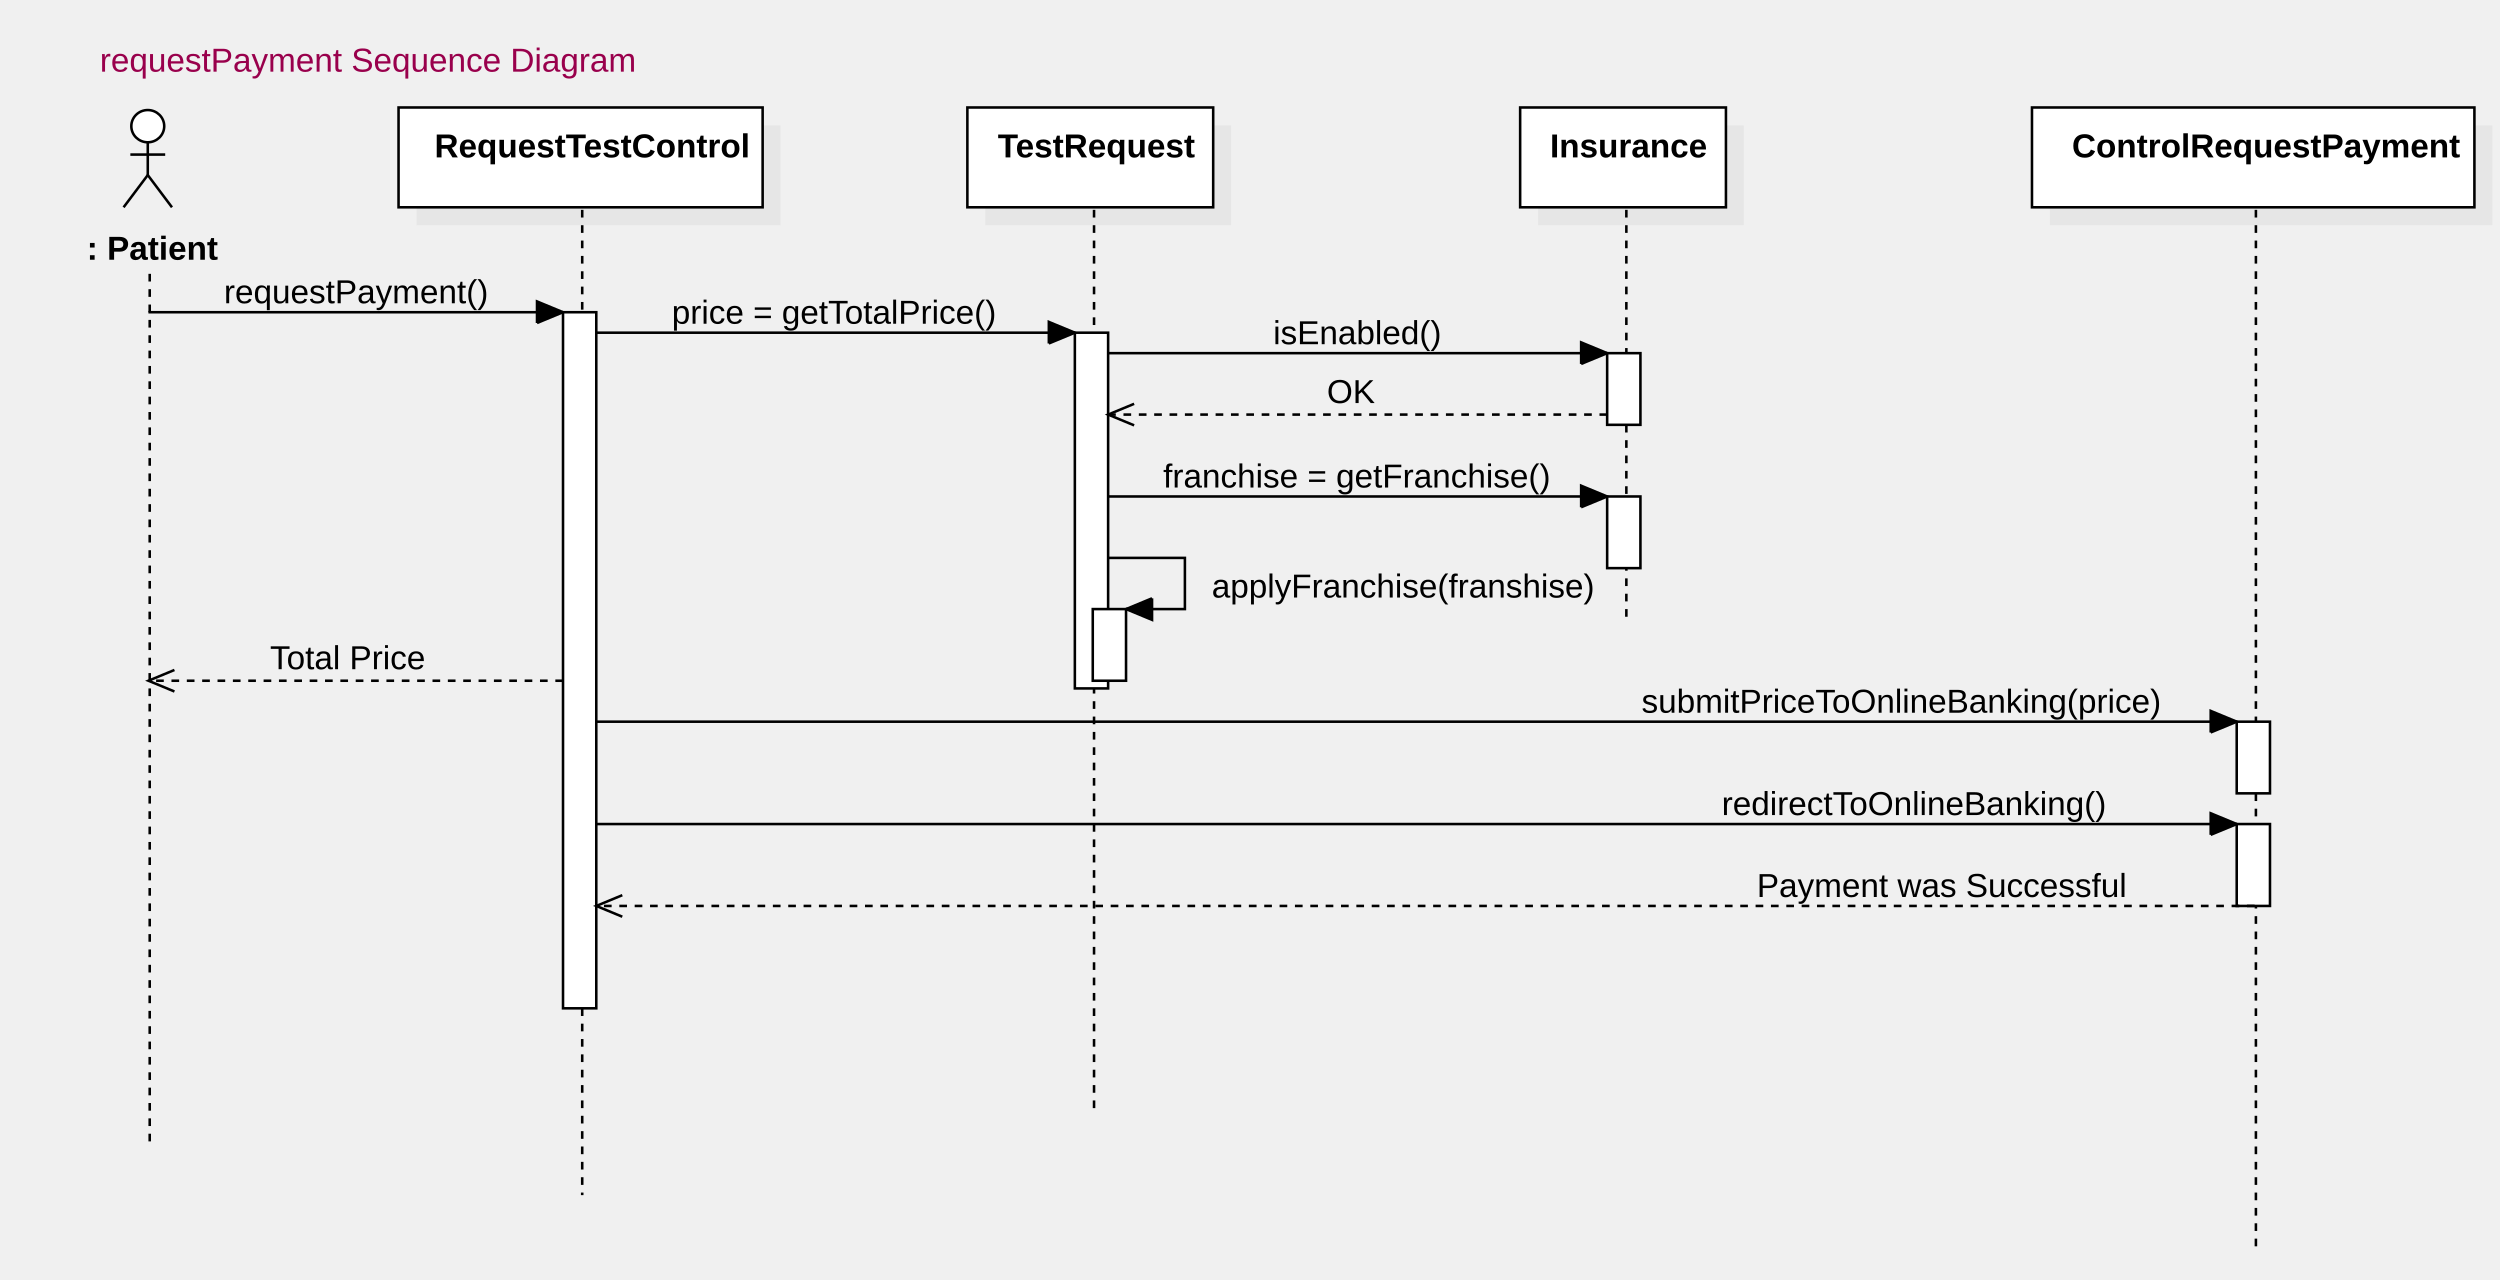
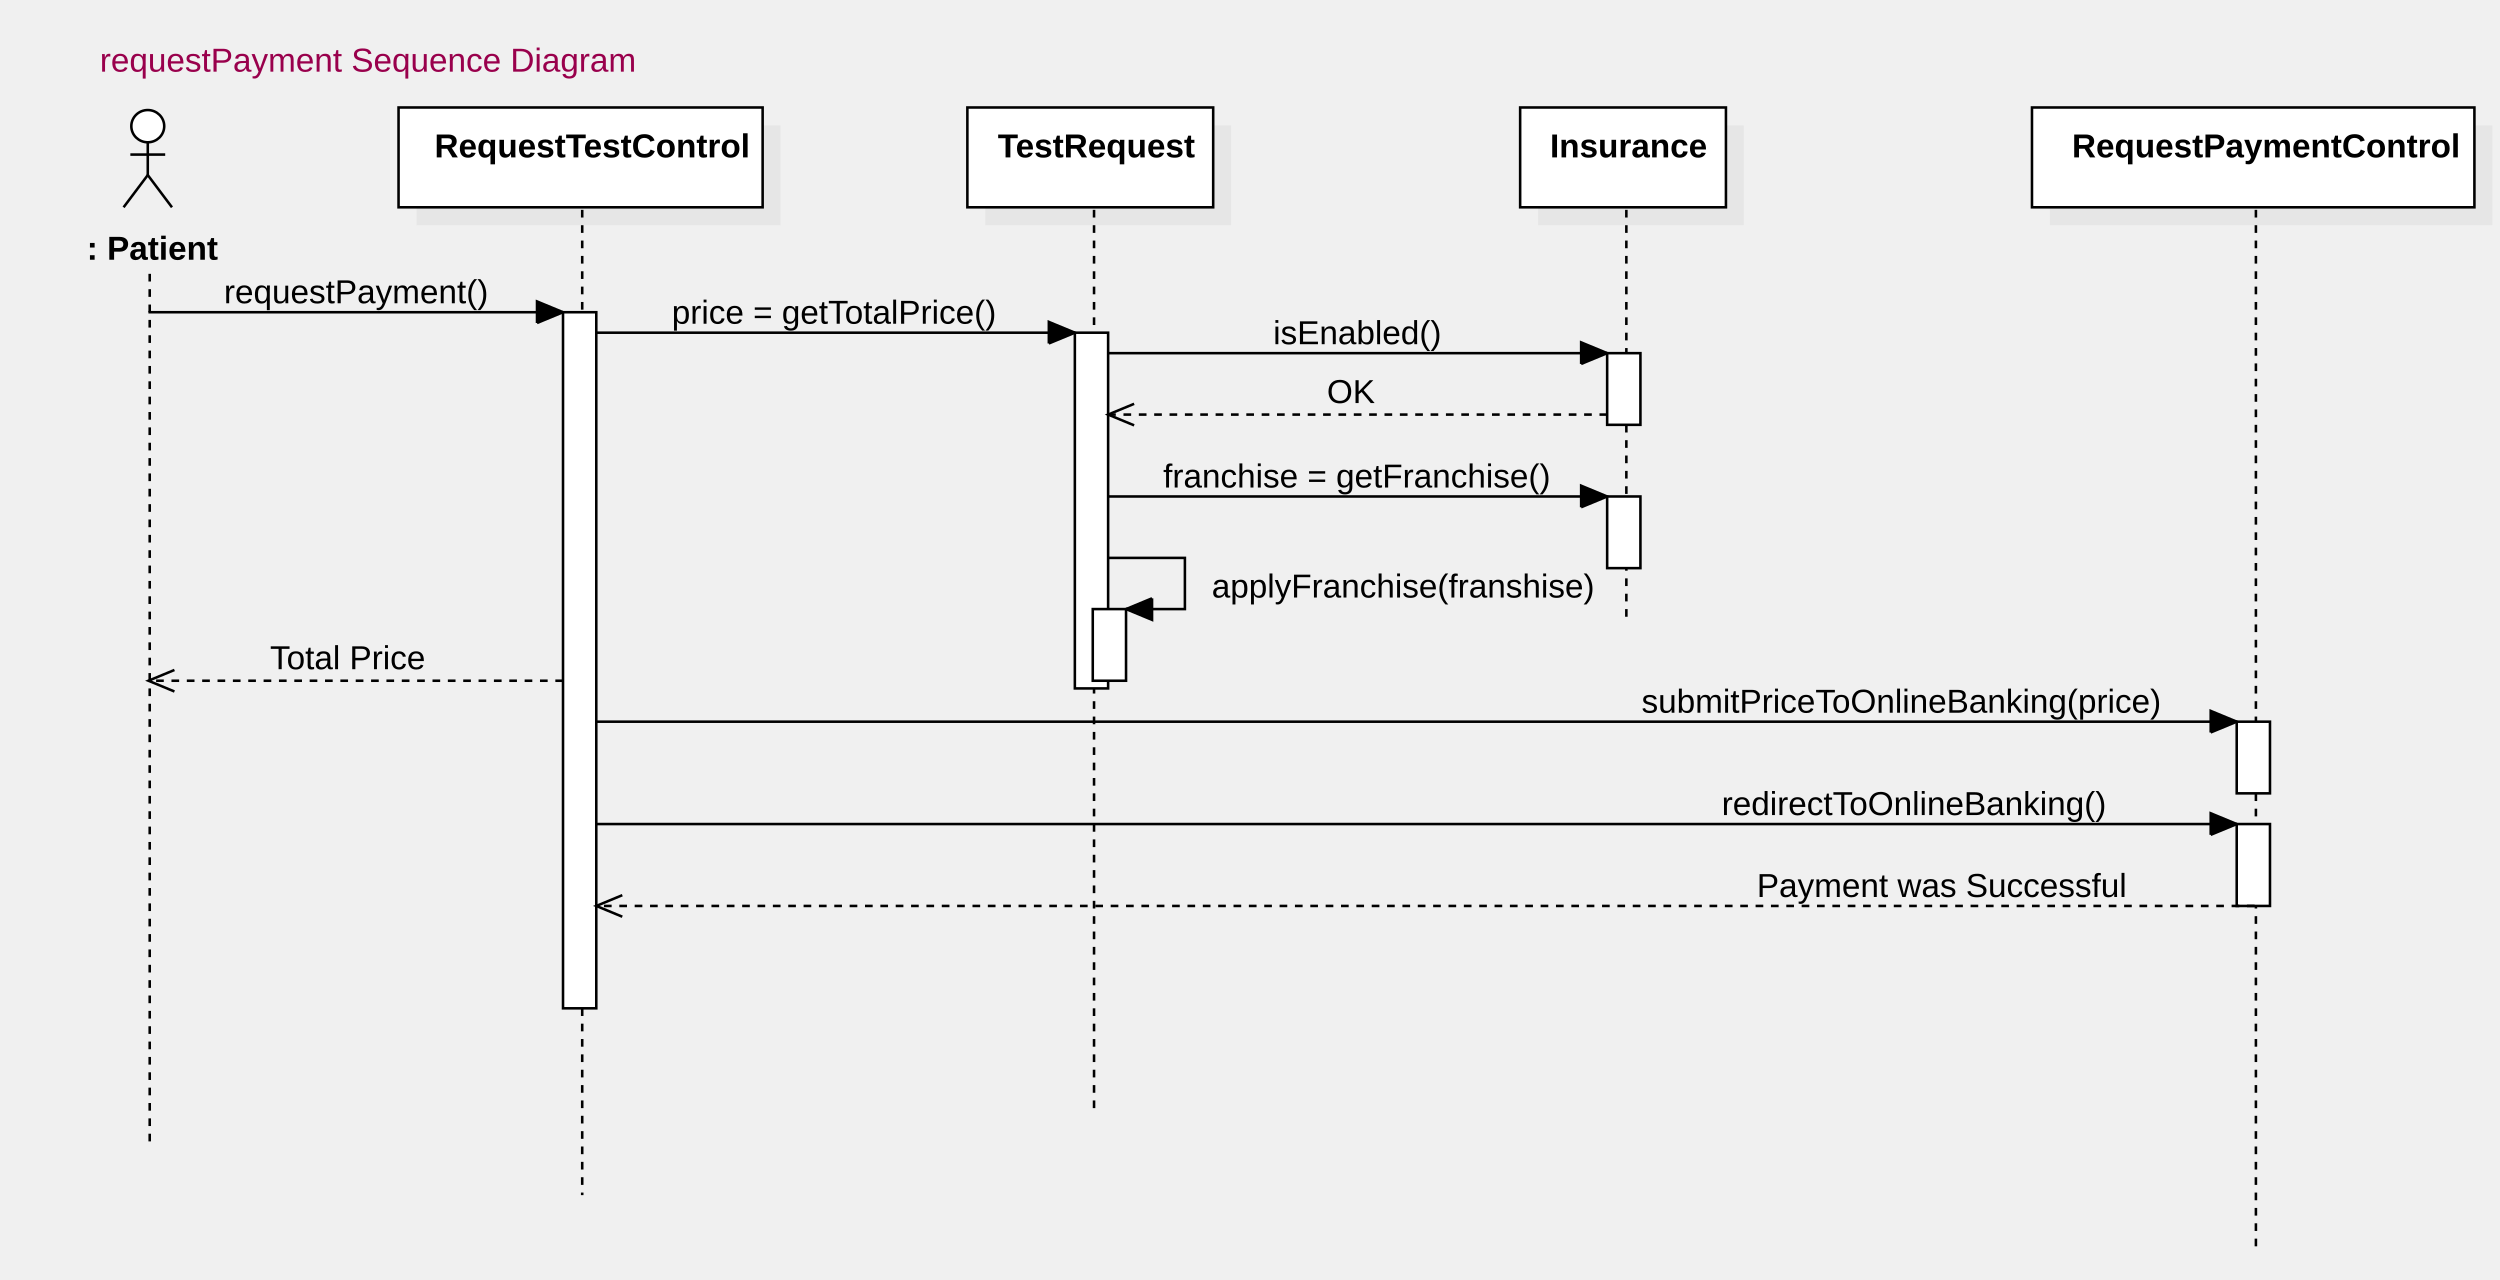
<svg xmlns="http://www.w3.org/2000/svg" version="1.1" width="976.88" height="500">
  <defs />
  <g>
    <text fill="#eeeeee" stroke="none" font-family="Arial" font-size="24px" font-style="normal" font-weight="normal" text-decoration="none" x="0" y="0" />
    <text fill="#eeeeee" stroke="none" font-family="Arial" font-size="24px" font-style="normal" font-weight="normal" text-decoration="none" x="0" y="30" />
    <text fill="#eeeeee" stroke="none" font-family="Arial" font-size="24px" font-style="normal" font-weight="normal" text-decoration="none" x="0" y="60" />
    <text fill="#eeeeee" stroke="none" font-family="Arial" font-size="24px" font-style="normal" font-weight="normal" text-decoration="none" x="0" y="90" />
    <text fill="#eeeeee" stroke="none" font-family="Arial" font-size="24px" font-style="normal" font-weight="normal" text-decoration="none" x="0" y="120" />
    <text fill="#eeeeee" stroke="none" font-family="Arial" font-size="24px" font-style="normal" font-weight="normal" text-decoration="none" x="0" y="150" />
    <text fill="#eeeeee" stroke="none" font-family="Arial" font-size="24px" font-style="normal" font-weight="normal" text-decoration="none" x="0" y="180" />
    <text fill="#eeeeee" stroke="none" font-family="Arial" font-size="24px" font-style="normal" font-weight="normal" text-decoration="none" x="0" y="210" />
    <text fill="#eeeeee" stroke="none" font-family="Arial" font-size="24px" font-style="normal" font-weight="normal" text-decoration="none" x="0" y="240" />
    <text fill="#eeeeee" stroke="none" font-family="Arial" font-size="24px" font-style="normal" font-weight="normal" text-decoration="none" x="0" y="270" />
    <text fill="#eeeeee" stroke="none" font-family="Arial" font-size="24px" font-style="normal" font-weight="normal" text-decoration="none" x="0" y="300" />
    <text fill="#eeeeee" stroke="none" font-family="Arial" font-size="24px" font-style="normal" font-weight="normal" text-decoration="none" x="0" y="330" />
    <text fill="#eeeeee" stroke="none" font-family="Arial" font-size="24px" font-style="normal" font-weight="normal" text-decoration="none" x="0" y="360" />
    <text fill="#eeeeee" stroke="none" font-family="Arial" font-size="24px" font-style="normal" font-weight="normal" text-decoration="none" x="0" y="390" />
    <text fill="#eeeeee" stroke="none" font-family="Arial" font-size="24px" font-style="normal" font-weight="normal" text-decoration="none" x="0" y="420" />
    <text fill="#eeeeee" stroke="none" font-family="Arial" font-size="24px" font-style="normal" font-weight="normal" text-decoration="none" x="0" y="450" />
    <text fill="#eeeeee" stroke="none" font-family="Arial" font-size="24px" font-style="normal" font-weight="normal" text-decoration="none" x="0" y="480" />
    <text fill="#eeeeee" stroke="none" font-family="Arial" font-size="24px" font-style="normal" font-weight="normal" text-decoration="none" x="200" y="0" />
    <text fill="#eeeeee" stroke="none" font-family="Arial" font-size="24px" font-style="normal" font-weight="normal" text-decoration="none" x="200" y="30" />
    <text fill="#eeeeee" stroke="none" font-family="Arial" font-size="24px" font-style="normal" font-weight="normal" text-decoration="none" x="200" y="60" />
    <text fill="#eeeeee" stroke="none" font-family="Arial" font-size="24px" font-style="normal" font-weight="normal" text-decoration="none" x="200" y="90" />
    <text fill="#eeeeee" stroke="none" font-family="Arial" font-size="24px" font-style="normal" font-weight="normal" text-decoration="none" x="200" y="120" />
    <text fill="#eeeeee" stroke="none" font-family="Arial" font-size="24px" font-style="normal" font-weight="normal" text-decoration="none" x="200" y="150" />
    <text fill="#eeeeee" stroke="none" font-family="Arial" font-size="24px" font-style="normal" font-weight="normal" text-decoration="none" x="200" y="180" />
    <text fill="#eeeeee" stroke="none" font-family="Arial" font-size="24px" font-style="normal" font-weight="normal" text-decoration="none" x="200" y="210" />
    <text fill="#eeeeee" stroke="none" font-family="Arial" font-size="24px" font-style="normal" font-weight="normal" text-decoration="none" x="200" y="240" />
    <text fill="#eeeeee" stroke="none" font-family="Arial" font-size="24px" font-style="normal" font-weight="normal" text-decoration="none" x="200" y="270" />
    <text fill="#eeeeee" stroke="none" font-family="Arial" font-size="24px" font-style="normal" font-weight="normal" text-decoration="none" x="200" y="300" />
    <text fill="#eeeeee" stroke="none" font-family="Arial" font-size="24px" font-style="normal" font-weight="normal" text-decoration="none" x="200" y="330" />
    <text fill="#eeeeee" stroke="none" font-family="Arial" font-size="24px" font-style="normal" font-weight="normal" text-decoration="none" x="200" y="360" />
    <text fill="#eeeeee" stroke="none" font-family="Arial" font-size="24px" font-style="normal" font-weight="normal" text-decoration="none" x="200" y="390" />
    <text fill="#eeeeee" stroke="none" font-family="Arial" font-size="24px" font-style="normal" font-weight="normal" text-decoration="none" x="200" y="420" />
    <text fill="#eeeeee" stroke="none" font-family="Arial" font-size="24px" font-style="normal" font-weight="normal" text-decoration="none" x="200" y="450" />
    <text fill="#eeeeee" stroke="none" font-family="Arial" font-size="24px" font-style="normal" font-weight="normal" text-decoration="none" x="200" y="480" />
    <text fill="#eeeeee" stroke="none" font-family="Arial" font-size="24px" font-style="normal" font-weight="normal" text-decoration="none" x="400" y="0" />
    <text fill="#eeeeee" stroke="none" font-family="Arial" font-size="24px" font-style="normal" font-weight="normal" text-decoration="none" x="400" y="30" />
    <text fill="#eeeeee" stroke="none" font-family="Arial" font-size="24px" font-style="normal" font-weight="normal" text-decoration="none" x="400" y="60" />
    <text fill="#eeeeee" stroke="none" font-family="Arial" font-size="24px" font-style="normal" font-weight="normal" text-decoration="none" x="400" y="90" />
    <text fill="#eeeeee" stroke="none" font-family="Arial" font-size="24px" font-style="normal" font-weight="normal" text-decoration="none" x="400" y="120" />
    <text fill="#eeeeee" stroke="none" font-family="Arial" font-size="24px" font-style="normal" font-weight="normal" text-decoration="none" x="400" y="150" />
    <text fill="#eeeeee" stroke="none" font-family="Arial" font-size="24px" font-style="normal" font-weight="normal" text-decoration="none" x="400" y="180" />
    <text fill="#eeeeee" stroke="none" font-family="Arial" font-size="24px" font-style="normal" font-weight="normal" text-decoration="none" x="400" y="210" />
    <text fill="#eeeeee" stroke="none" font-family="Arial" font-size="24px" font-style="normal" font-weight="normal" text-decoration="none" x="400" y="240" />
    <text fill="#eeeeee" stroke="none" font-family="Arial" font-size="24px" font-style="normal" font-weight="normal" text-decoration="none" x="400" y="270" />
    <text fill="#eeeeee" stroke="none" font-family="Arial" font-size="24px" font-style="normal" font-weight="normal" text-decoration="none" x="400" y="300" />
    <text fill="#eeeeee" stroke="none" font-family="Arial" font-size="24px" font-style="normal" font-weight="normal" text-decoration="none" x="400" y="330" />
    <text fill="#eeeeee" stroke="none" font-family="Arial" font-size="24px" font-style="normal" font-weight="normal" text-decoration="none" x="400" y="360" />
    <text fill="#eeeeee" stroke="none" font-family="Arial" font-size="24px" font-style="normal" font-weight="normal" text-decoration="none" x="400" y="390" />
    <text fill="#eeeeee" stroke="none" font-family="Arial" font-size="24px" font-style="normal" font-weight="normal" text-decoration="none" x="400" y="420" />
    <text fill="#eeeeee" stroke="none" font-family="Arial" font-size="24px" font-style="normal" font-weight="normal" text-decoration="none" x="400" y="450" />
    <text fill="#eeeeee" stroke="none" font-family="Arial" font-size="24px" font-style="normal" font-weight="normal" text-decoration="none" x="400" y="480" />
    <text fill="#eeeeee" stroke="none" font-family="Arial" font-size="24px" font-style="normal" font-weight="normal" text-decoration="none" x="600" y="0" />
    <text fill="#eeeeee" stroke="none" font-family="Arial" font-size="24px" font-style="normal" font-weight="normal" text-decoration="none" x="600" y="30" />
    <text fill="#eeeeee" stroke="none" font-family="Arial" font-size="24px" font-style="normal" font-weight="normal" text-decoration="none" x="600" y="60" />
    <text fill="#eeeeee" stroke="none" font-family="Arial" font-size="24px" font-style="normal" font-weight="normal" text-decoration="none" x="600" y="90" />
    <text fill="#eeeeee" stroke="none" font-family="Arial" font-size="24px" font-style="normal" font-weight="normal" text-decoration="none" x="600" y="120" />
    <text fill="#eeeeee" stroke="none" font-family="Arial" font-size="24px" font-style="normal" font-weight="normal" text-decoration="none" x="600" y="150" />
    <text fill="#eeeeee" stroke="none" font-family="Arial" font-size="24px" font-style="normal" font-weight="normal" text-decoration="none" x="600" y="180" />
    <text fill="#eeeeee" stroke="none" font-family="Arial" font-size="24px" font-style="normal" font-weight="normal" text-decoration="none" x="600" y="210" />
    <text fill="#eeeeee" stroke="none" font-family="Arial" font-size="24px" font-style="normal" font-weight="normal" text-decoration="none" x="600" y="240" />
    <text fill="#eeeeee" stroke="none" font-family="Arial" font-size="24px" font-style="normal" font-weight="normal" text-decoration="none" x="600" y="270" />
    <text fill="#eeeeee" stroke="none" font-family="Arial" font-size="24px" font-style="normal" font-weight="normal" text-decoration="none" x="600" y="300" />
    <text fill="#eeeeee" stroke="none" font-family="Arial" font-size="24px" font-style="normal" font-weight="normal" text-decoration="none" x="600" y="330" />
    <text fill="#eeeeee" stroke="none" font-family="Arial" font-size="24px" font-style="normal" font-weight="normal" text-decoration="none" x="600" y="360" />
    <text fill="#eeeeee" stroke="none" font-family="Arial" font-size="24px" font-style="normal" font-weight="normal" text-decoration="none" x="600" y="390" />
    <text fill="#eeeeee" stroke="none" font-family="Arial" font-size="24px" font-style="normal" font-weight="normal" text-decoration="none" x="600" y="420" />
    <text fill="#eeeeee" stroke="none" font-family="Arial" font-size="24px" font-style="normal" font-weight="normal" text-decoration="none" x="600" y="450" />
    <text fill="#eeeeee" stroke="none" font-family="Arial" font-size="24px" font-style="normal" font-weight="normal" text-decoration="none" x="600" y="480" />
    <text fill="#eeeeee" stroke="none" font-family="Arial" font-size="24px" font-style="normal" font-weight="normal" text-decoration="none" x="800" y="0" />
    <text fill="#eeeeee" stroke="none" font-family="Arial" font-size="24px" font-style="normal" font-weight="normal" text-decoration="none" x="800" y="30" />
    <text fill="#eeeeee" stroke="none" font-family="Arial" font-size="24px" font-style="normal" font-weight="normal" text-decoration="none" x="800" y="60" />
    <text fill="#eeeeee" stroke="none" font-family="Arial" font-size="24px" font-style="normal" font-weight="normal" text-decoration="none" x="800" y="90" />
    <text fill="#eeeeee" stroke="none" font-family="Arial" font-size="24px" font-style="normal" font-weight="normal" text-decoration="none" x="800" y="120" />
    <text fill="#eeeeee" stroke="none" font-family="Arial" font-size="24px" font-style="normal" font-weight="normal" text-decoration="none" x="800" y="150" />
    <text fill="#eeeeee" stroke="none" font-family="Arial" font-size="24px" font-style="normal" font-weight="normal" text-decoration="none" x="800" y="180" />
    <text fill="#eeeeee" stroke="none" font-family="Arial" font-size="24px" font-style="normal" font-weight="normal" text-decoration="none" x="800" y="210" />
    <text fill="#eeeeee" stroke="none" font-family="Arial" font-size="24px" font-style="normal" font-weight="normal" text-decoration="none" x="800" y="240" />
    <text fill="#eeeeee" stroke="none" font-family="Arial" font-size="24px" font-style="normal" font-weight="normal" text-decoration="none" x="800" y="270" />
    <text fill="#eeeeee" stroke="none" font-family="Arial" font-size="24px" font-style="normal" font-weight="normal" text-decoration="none" x="800" y="300" />
    <text fill="#eeeeee" stroke="none" font-family="Arial" font-size="24px" font-style="normal" font-weight="normal" text-decoration="none" x="800" y="330" />
    <text fill="#eeeeee" stroke="none" font-family="Arial" font-size="24px" font-style="normal" font-weight="normal" text-decoration="none" x="800" y="360" />
    <text fill="#eeeeee" stroke="none" font-family="Arial" font-size="24px" font-style="normal" font-weight="normal" text-decoration="none" x="800" y="390" />
    <text fill="#eeeeee" stroke="none" font-family="Arial" font-size="24px" font-style="normal" font-weight="normal" text-decoration="none" x="800" y="420" />
    <text fill="#eeeeee" stroke="none" font-family="Arial" font-size="24px" font-style="normal" font-weight="normal" text-decoration="none" x="800" y="450" />
    <text fill="#eeeeee" stroke="none" font-family="Arial" font-size="24px" font-style="normal" font-weight="normal" text-decoration="none" x="800" y="480" />
    <g transform="translate(-206,2) scale(1,1)">
      <path fill="#ffffff" stroke="none" d="M 257.314 47.3 C 257.314 43.821 260.193 41 263.743 41 C 267.294 41 270.172 43.821 270.172 47.3 C 270.172 50.779 267.294 53.6 263.743 53.6 C 260.193 53.6 257.314 50.779 257.314 47.3 Z" />
    </g>
    <g transform="translate(-206,2) scale(1,1)">
      <path fill="none" stroke="#000000" d="M 257.314 47.3 C 257.314 43.821 260.193 41 263.743 41 C 267.294 41 270.172 43.821 270.172 47.3 C 270.172 50.779 267.294 53.6 263.743 53.6 C 260.193 53.6 257.314 50.779 257.314 47.3 Z" stroke-miterlimit="10" />
    </g>
    <g transform="translate(-206,2) scale(1,1)">
      <path fill="none" stroke="#000000" d="M 263.743 53.6 L 263.743 66.4" stroke-miterlimit="10" />
    </g>
    <g transform="translate(-206,2) scale(1,1)">
      <path fill="none" stroke="#000000" d="M 256.936 58.4 L 270.551 58.4" stroke-miterlimit="10" />
    </g>
    <g transform="translate(-206,2) scale(1,1)">
      <path fill="none" stroke="#000000" d="M 263.743 66.4 L 254.289 79" stroke-miterlimit="10" />
    </g>
    <g transform="translate(-206,2) scale(1,1)">
      <path fill="none" stroke="#000000" d="M 263.743 66.4 L 273.198 79" stroke-miterlimit="10" />
    </g>
    <g transform="translate(-206,2) scale(1,1)">
      <g>
        <path fill="none" stroke="none" />
        <text fill="#000000" stroke="none" font-family="Arial" font-size="13px" font-style="normal" font-weight="bold" text-decoration="none" x="239.895" y="99.5">: Patient</text>
      </g>
    </g>
    <g transform="translate(-206,2) scale(1,1)">
      <path fill="none" stroke="#000000" d="M 264.5 105 L 264.5 446" stroke-miterlimit="10" stroke-dasharray="3" />
    </g>
    <g transform="translate(-206,2) scale(1,1)">
      <rect fill="#C0C0C0" stroke="none" x="368.735" y="47" width="142.265" height="39" opacity="0.2" />
    </g>
    <g transform="translate(-206,2) scale(1,1)">
      <rect fill="#ffffff" stroke="none" x="361.735" y="40" width="142.265" height="39" />
    </g>
    <g transform="translate(-206,2) scale(1,1)">
      <path fill="none" stroke="#000000" d="M 361.735 40 L 504 40 L 504 79 L 361.735 79 L 361.735 40 Z Z" stroke-miterlimit="10" />
    </g>
    <g transform="translate(-206,2) scale(1,1)">
      <g>
        <path fill="none" stroke="none" />
        <text fill="#000000" stroke="none" font-family="Arial" font-size="13px" font-style="normal" font-weight="bold" text-decoration="none" x="375.783" y="59.5">RequestTestControl</text>
      </g>
    </g>
    <g transform="translate(-206,2) scale(1,1)">
      <path fill="none" stroke="#000000" d="M 433.5 80 L 433.5 465" stroke-miterlimit="10" stroke-dasharray="3" />
    </g>
    <g transform="translate(-206,2) scale(1,1)">
      <g>
        <path fill="none" stroke="none" />
        <text fill="#99004c" stroke="none" font-family="Arial" font-size="13px" font-style="normal" font-weight="normal" text-decoration="none" x="245" y="26">requestPayment Sequence Diagram</text>
      </g>
    </g>
    <g transform="translate(-206,2) scale(1,1)">
      <rect fill="#C0C0C0" stroke="none" x="591" y="47" width="96.054" height="39" opacity="0.2" />
    </g>
    <g transform="translate(-206,2) scale(1,1)">
      <rect fill="#ffffff" stroke="none" x="584" y="40" width="96.054" height="39" />
    </g>
    <g transform="translate(-206,2) scale(1,1)">
      <path fill="none" stroke="#000000" d="M 584 40 L 680.054 40 L 680.054 79 L 584 79 L 584 40 Z Z" stroke-miterlimit="10" />
    </g>
    <g transform="translate(-206,2) scale(1,1)">
      <g>
        <path fill="none" stroke="none" />
        <text fill="#000000" stroke="none" font-family="Arial" font-size="13px" font-style="normal" font-weight="bold" text-decoration="none" x="595.896" y="59.5">TestRequest</text>
      </g>
    </g>
    <g transform="translate(-206,2) scale(1,1)">
      <path fill="none" stroke="#000000" d="M 633.5 80 L 633.5 434" stroke-miterlimit="10" stroke-dasharray="3" />
    </g>
    <g transform="translate(-206,2) scale(1,1)">
      <rect fill="#C0C0C0" stroke="none" x="1007" y="47" width="172.88" height="39" opacity="0.2" />
    </g>
    <g transform="translate(-206,2) scale(1,1)">
      <rect fill="#ffffff" stroke="none" x="1000" y="40" width="172.88" height="39" />
    </g>
    <g transform="translate(-206,2) scale(1,1)">
      <path fill="none" stroke="#000000" d="M 1000 40 L 1172.88 40 L 1172.88 79 L 1000 79 L 1000 40 Z Z" stroke-miterlimit="10" />
    </g>
    <g transform="translate(-206,2) scale(1,1)">
      <g>
        <path fill="none" stroke="none" />
-         <text fill="#000000" stroke="none" font-family="Arial" font-size="13px" font-style="normal" font-weight="bold" text-decoration="none" x="1015.625" y="59.5">ControlRequestPayment</text>
+         <text fill="#000000" stroke="none" font-family="Arial" font-size="13px" font-style="normal" font-weight="bold" text-decoration="none" x="1015.625" y="59.5">RequestPaymentControl</text>
      </g>
    </g>
    <g transform="translate(-206,2) scale(1,1)">
      <path fill="none" stroke="#000000" d="M 1087.5 80 L 1087.5 488" stroke-miterlimit="10" stroke-dasharray="3" />
    </g>
    <g transform="translate(-206,2) scale(1,1)">
      <rect fill="#C0C0C0" stroke="none" x="807" y="47" width="80.414" height="39" opacity="0.2" />
    </g>
    <g transform="translate(-206,2) scale(1,1)">
      <rect fill="#ffffff" stroke="none" x="800" y="40" width="80.414" height="39" />
    </g>
    <g transform="translate(-206,2) scale(1,1)">
      <path fill="none" stroke="#000000" d="M 800 40 L 880.414 40 L 880.414 79 L 800 79 L 800 40 Z Z" stroke-miterlimit="10" />
    </g>
    <g transform="translate(-206,2) scale(1,1)">
      <g>
        <path fill="none" stroke="none" />
        <text fill="#000000" stroke="none" font-family="Arial" font-size="13px" font-style="normal" font-weight="bold" text-decoration="none" x="811.661" y="59.5">Insurance</text>
      </g>
    </g>
    <g transform="translate(-206,2) scale(1,1)">
      <path fill="none" stroke="#000000" d="M 841.5 80 L 841.5 242" stroke-miterlimit="10" stroke-dasharray="3" />
    </g>
    <g transform="translate(-206,2) scale(1,1)">
      <path fill="none" stroke="#000000" d="M 264 120 L 426 120" stroke-miterlimit="10" />
    </g>
    <g transform="translate(-206,2) scale(1,1)">
      <path fill="#000000" stroke="none" d="M 415.837 124.21 L 426 120 L 415.837 115.79" />
    </g>
    <g transform="translate(-206,2) scale(1,1)">
      <path fill="none" stroke="#000000" d="M 415.837 124.21 L 426 120 L 415.837 115.79 L 415.837 124.21" stroke-miterlimit="10" />
    </g>
    <g transform="translate(-206,2) scale(1,1)">
      <g>
        <path fill="none" stroke="none" />
        <text fill="#000000" stroke="none" font-family="Arial" font-size="13px" font-style="normal" font-weight="normal" text-decoration="none" x="293.5" y="116.5">requestPayment()</text>
      </g>
    </g>
    <g transform="translate(-206,2) scale(1,1)">
      <rect fill="#ffffff" stroke="none" x="426" y="120" width="13" height="272" />
    </g>
    <g transform="translate(-206,2) scale(1,1)">
      <path fill="none" stroke="#000000" d="M 426 120 L 439 120 L 439 392 L 426 392 L 426 120 Z Z" stroke-miterlimit="10" />
    </g>
    <g transform="translate(-206,2) scale(1,1)">
      <path fill="none" stroke="#000000" d="M 439 128 L 626 128" stroke-miterlimit="10" />
    </g>
    <g transform="translate(-206,2) scale(1,1)">
      <path fill="#000000" stroke="none" d="M 615.837 132.21 L 626 128 L 615.837 123.79" />
    </g>
    <g transform="translate(-206,2) scale(1,1)">
      <path fill="none" stroke="#000000" d="M 615.837 132.21 L 626 128 L 615.837 123.79 L 615.837 132.21" stroke-miterlimit="10" />
    </g>
    <g transform="translate(-206,2) scale(1,1)">
      <g>
        <path fill="none" stroke="none" />
        <text fill="#000000" stroke="none" font-family="Arial" font-size="13px" font-style="normal" font-weight="normal" text-decoration="none" x="468.5" y="124.5">price = getTotalPrice()</text>
      </g>
    </g>
    <g transform="translate(-206,2) scale(1,1)">
      <rect fill="#ffffff" stroke="none" x="626" y="128" width="13" height="139" />
    </g>
    <g transform="translate(-206,2) scale(1,1)">
      <path fill="none" stroke="#000000" d="M 626 128 L 639 128 L 639 267 L 626 267 L 626 128 Z Z" stroke-miterlimit="10" />
    </g>
    <g transform="translate(-206,2) scale(1,1)">
      <path fill="none" stroke="#000000" d="M 639 136 L 834 136" stroke-miterlimit="10" />
    </g>
    <g transform="translate(-206,2) scale(1,1)">
      <path fill="#000000" stroke="none" d="M 823.837 140.21 L 834 136 L 823.837 131.79" />
    </g>
    <g transform="translate(-206,2) scale(1,1)">
      <path fill="none" stroke="#000000" d="M 823.837 140.21 L 834 136 L 823.837 131.79 L 823.837 140.21" stroke-miterlimit="10" />
    </g>
    <g transform="translate(-206,2) scale(1,1)">
      <g>
        <path fill="none" stroke="none" />
        <text fill="#000000" stroke="none" font-family="Arial" font-size="13px" font-style="normal" font-weight="normal" text-decoration="none" x="703.5" y="132.5">isEnabled()</text>
      </g>
    </g>
    <g transform="translate(-206,2) scale(1,1)">
      <rect fill="#ffffff" stroke="none" x="834" y="136" width="13" height="28" />
    </g>
    <g transform="translate(-206,2) scale(1,1)">
      <path fill="none" stroke="#000000" d="M 834 136 L 847 136 L 847 164 L 834 164 L 834 136 Z Z" stroke-miterlimit="10" />
    </g>
    <g transform="translate(-206,2) scale(1,1)">
      <path fill="none" stroke="#000000" d="M 834 160 L 639 160" stroke-miterlimit="10" stroke-dasharray="3" />
    </g>
    <g transform="translate(-206,2) scale(1,1)">
      <path fill="none" stroke="#000000" d="M 649.163 155.79 L 639 160 L 649.163 164.21" stroke-miterlimit="10" />
    </g>
    <g transform="translate(-206,2) scale(1,1)">
      <g>
        <path fill="none" stroke="none" />
        <text fill="#000000" stroke="none" font-family="Arial" font-size="13px" font-style="normal" font-weight="normal" text-decoration="none" x="724.5" y="155.5">OK</text>
      </g>
    </g>
    <g transform="translate(-206,2) scale(1,1)">
      <path fill="none" stroke="#000000" d="M 639 192 L 834 192" stroke-miterlimit="10" />
    </g>
    <g transform="translate(-206,2) scale(1,1)">
      <path fill="#000000" stroke="none" d="M 823.837 196.21 L 834 192 L 823.837 187.79" />
    </g>
    <g transform="translate(-206,2) scale(1,1)">
      <path fill="none" stroke="#000000" d="M 823.837 196.21 L 834 192 L 823.837 187.79 L 823.837 196.21" stroke-miterlimit="10" />
    </g>
    <g transform="translate(-206,2) scale(1,1)">
      <g>
        <path fill="none" stroke="none" />
        <text fill="#000000" stroke="none" font-family="Arial" font-size="13px" font-style="normal" font-weight="normal" text-decoration="none" x="660.5" y="188.5">franchise = getFranchise()</text>
      </g>
    </g>
    <g transform="translate(-206,2) scale(1,1)">
      <rect fill="#ffffff" stroke="none" x="834" y="192" width="13" height="28" />
    </g>
    <g transform="translate(-206,2) scale(1,1)">
      <path fill="none" stroke="#000000" d="M 834 192 L 847 192 L 847 220 L 834 220 L 834 192 Z Z" stroke-miterlimit="10" />
    </g>
    <g transform="translate(-206,2) scale(1,1)">
      <path fill="none" stroke="#000000" d="M 639 216 L 669 216 L 669 236 L 646 236" stroke-miterlimit="10" />
    </g>
    <g transform="translate(-206,2) scale(1,1)">
      <path fill="#000000" stroke="none" d="M 656.163 231.79 L 646 236 L 656.163 240.21" />
    </g>
    <g transform="translate(-206,2) scale(1,1)">
      <path fill="none" stroke="#000000" d="M 656.163 231.79 L 646 236 L 656.163 240.21 L 656.163 231.79" stroke-miterlimit="10" />
    </g>
    <g transform="translate(-206,2) scale(1,1)">
      <g>
        <path fill="none" stroke="none" />
        <text fill="#000000" stroke="none" font-family="Arial" font-size="13px" font-style="normal" font-weight="normal" text-decoration="none" x="679.5" y="231.5">applyFranchise(franshise)</text>
      </g>
    </g>
    <g transform="translate(-206,2) scale(1,1)">
      <rect fill="#ffffff" stroke="none" x="633" y="236" width="13" height="28" />
    </g>
    <g transform="translate(-206,2) scale(1,1)">
      <path fill="none" stroke="#000000" d="M 633 236 L 646 236 L 646 264 L 633 264 L 633 236 Z Z" stroke-miterlimit="10" />
    </g>
    <g transform="translate(-206,2) scale(1,1)">
      <path fill="none" stroke="#000000" d="M 426 264 L 264 264" stroke-miterlimit="10" stroke-dasharray="3" />
    </g>
    <g transform="translate(-206,2) scale(1,1)">
      <path fill="none" stroke="#000000" d="M 274.163 259.79 L 264 264 L 274.163 268.21" stroke-miterlimit="10" />
    </g>
    <g transform="translate(-206,2) scale(1,1)">
      <g>
        <path fill="none" stroke="none" />
        <text fill="#000000" stroke="none" font-family="Arial" font-size="13px" font-style="normal" font-weight="normal" text-decoration="none" x="311.5" y="259.5">Total Price</text>
      </g>
    </g>
    <g transform="translate(-206,2) scale(1,1)">
      <path fill="none" stroke="#000000" d="M 439 280 L 1080 280" stroke-miterlimit="10" />
    </g>
    <g transform="translate(-206,2) scale(1,1)">
      <path fill="#000000" stroke="none" d="M 1069.837 284.21 L 1080 280 L 1069.837 275.79" />
    </g>
    <g transform="translate(-206,2) scale(1,1)">
      <path fill="none" stroke="#000000" d="M 1069.837 284.21 L 1080 280 L 1069.837 275.79 L 1069.837 284.21" stroke-miterlimit="10" />
    </g>
    <g transform="translate(-206,2) scale(1,1)">
      <g>
        <path fill="none" stroke="none" />
        <text fill="#000000" stroke="none" font-family="Arial" font-size="13px" font-style="normal" font-weight="normal" text-decoration="none" x="847.434" y="276.5">submitPriceToOnlineBanking(price)</text>
      </g>
    </g>
    <g transform="translate(-206,2) scale(1,1)">
      <rect fill="#ffffff" stroke="none" x="1080" y="280" width="13" height="28" />
    </g>
    <g transform="translate(-206,2) scale(1,1)">
      <path fill="none" stroke="#000000" d="M 1080 280 L 1093 280 L 1093 308 L 1080 308 L 1080 280 Z Z" stroke-miterlimit="10" />
    </g>
    <g transform="translate(-206,2) scale(1,1)">
      <path fill="none" stroke="#000000" d="M 439 320 L 1080 320" stroke-miterlimit="10" />
    </g>
    <g transform="translate(-206,2) scale(1,1)">
      <path fill="#000000" stroke="none" d="M 1069.837 324.21 L 1080 320 L 1069.837 315.79" />
    </g>
    <g transform="translate(-206,2) scale(1,1)">
      <path fill="none" stroke="#000000" d="M 1069.837 324.21 L 1080 320 L 1069.837 315.79 L 1069.837 324.21" stroke-miterlimit="10" />
    </g>
    <g transform="translate(-206,2) scale(1,1)">
      <g>
        <path fill="none" stroke="none" />
        <text fill="#000000" stroke="none" font-family="Arial" font-size="13px" font-style="normal" font-weight="normal" text-decoration="none" x="878.753" y="316.5">redirectToOnlineBanking()</text>
      </g>
    </g>
    <g transform="translate(-206,2) scale(1,1)">
      <rect fill="#ffffff" stroke="none" x="1080" y="320" width="13" height="32" />
    </g>
    <g transform="translate(-206,2) scale(1,1)">
      <path fill="none" stroke="#000000" d="M 1080 320 L 1093 320 L 1093 352 L 1080 352 L 1080 320 Z Z" stroke-miterlimit="10" />
    </g>
    <g transform="translate(-206,2) scale(1,1)">
      <path fill="none" stroke="#000000" d="M 1087 352 L 439 352" stroke-miterlimit="10" stroke-dasharray="3" />
    </g>
    <g transform="translate(-206,2) scale(1,1)">
      <path fill="none" stroke="#000000" d="M 449.163 347.79 L 439 352 L 449.163 356.21" stroke-miterlimit="10" />
    </g>
    <g transform="translate(-206,2) scale(1,1)">
      <g>
        <path fill="none" stroke="none" />
        <text fill="#000000" stroke="none" font-family="Arial" font-size="13px" font-style="normal" font-weight="normal" text-decoration="none" x="892.5" y="348.5">Payment was Successful</text>
      </g>
    </g>
  </g>
</svg>
